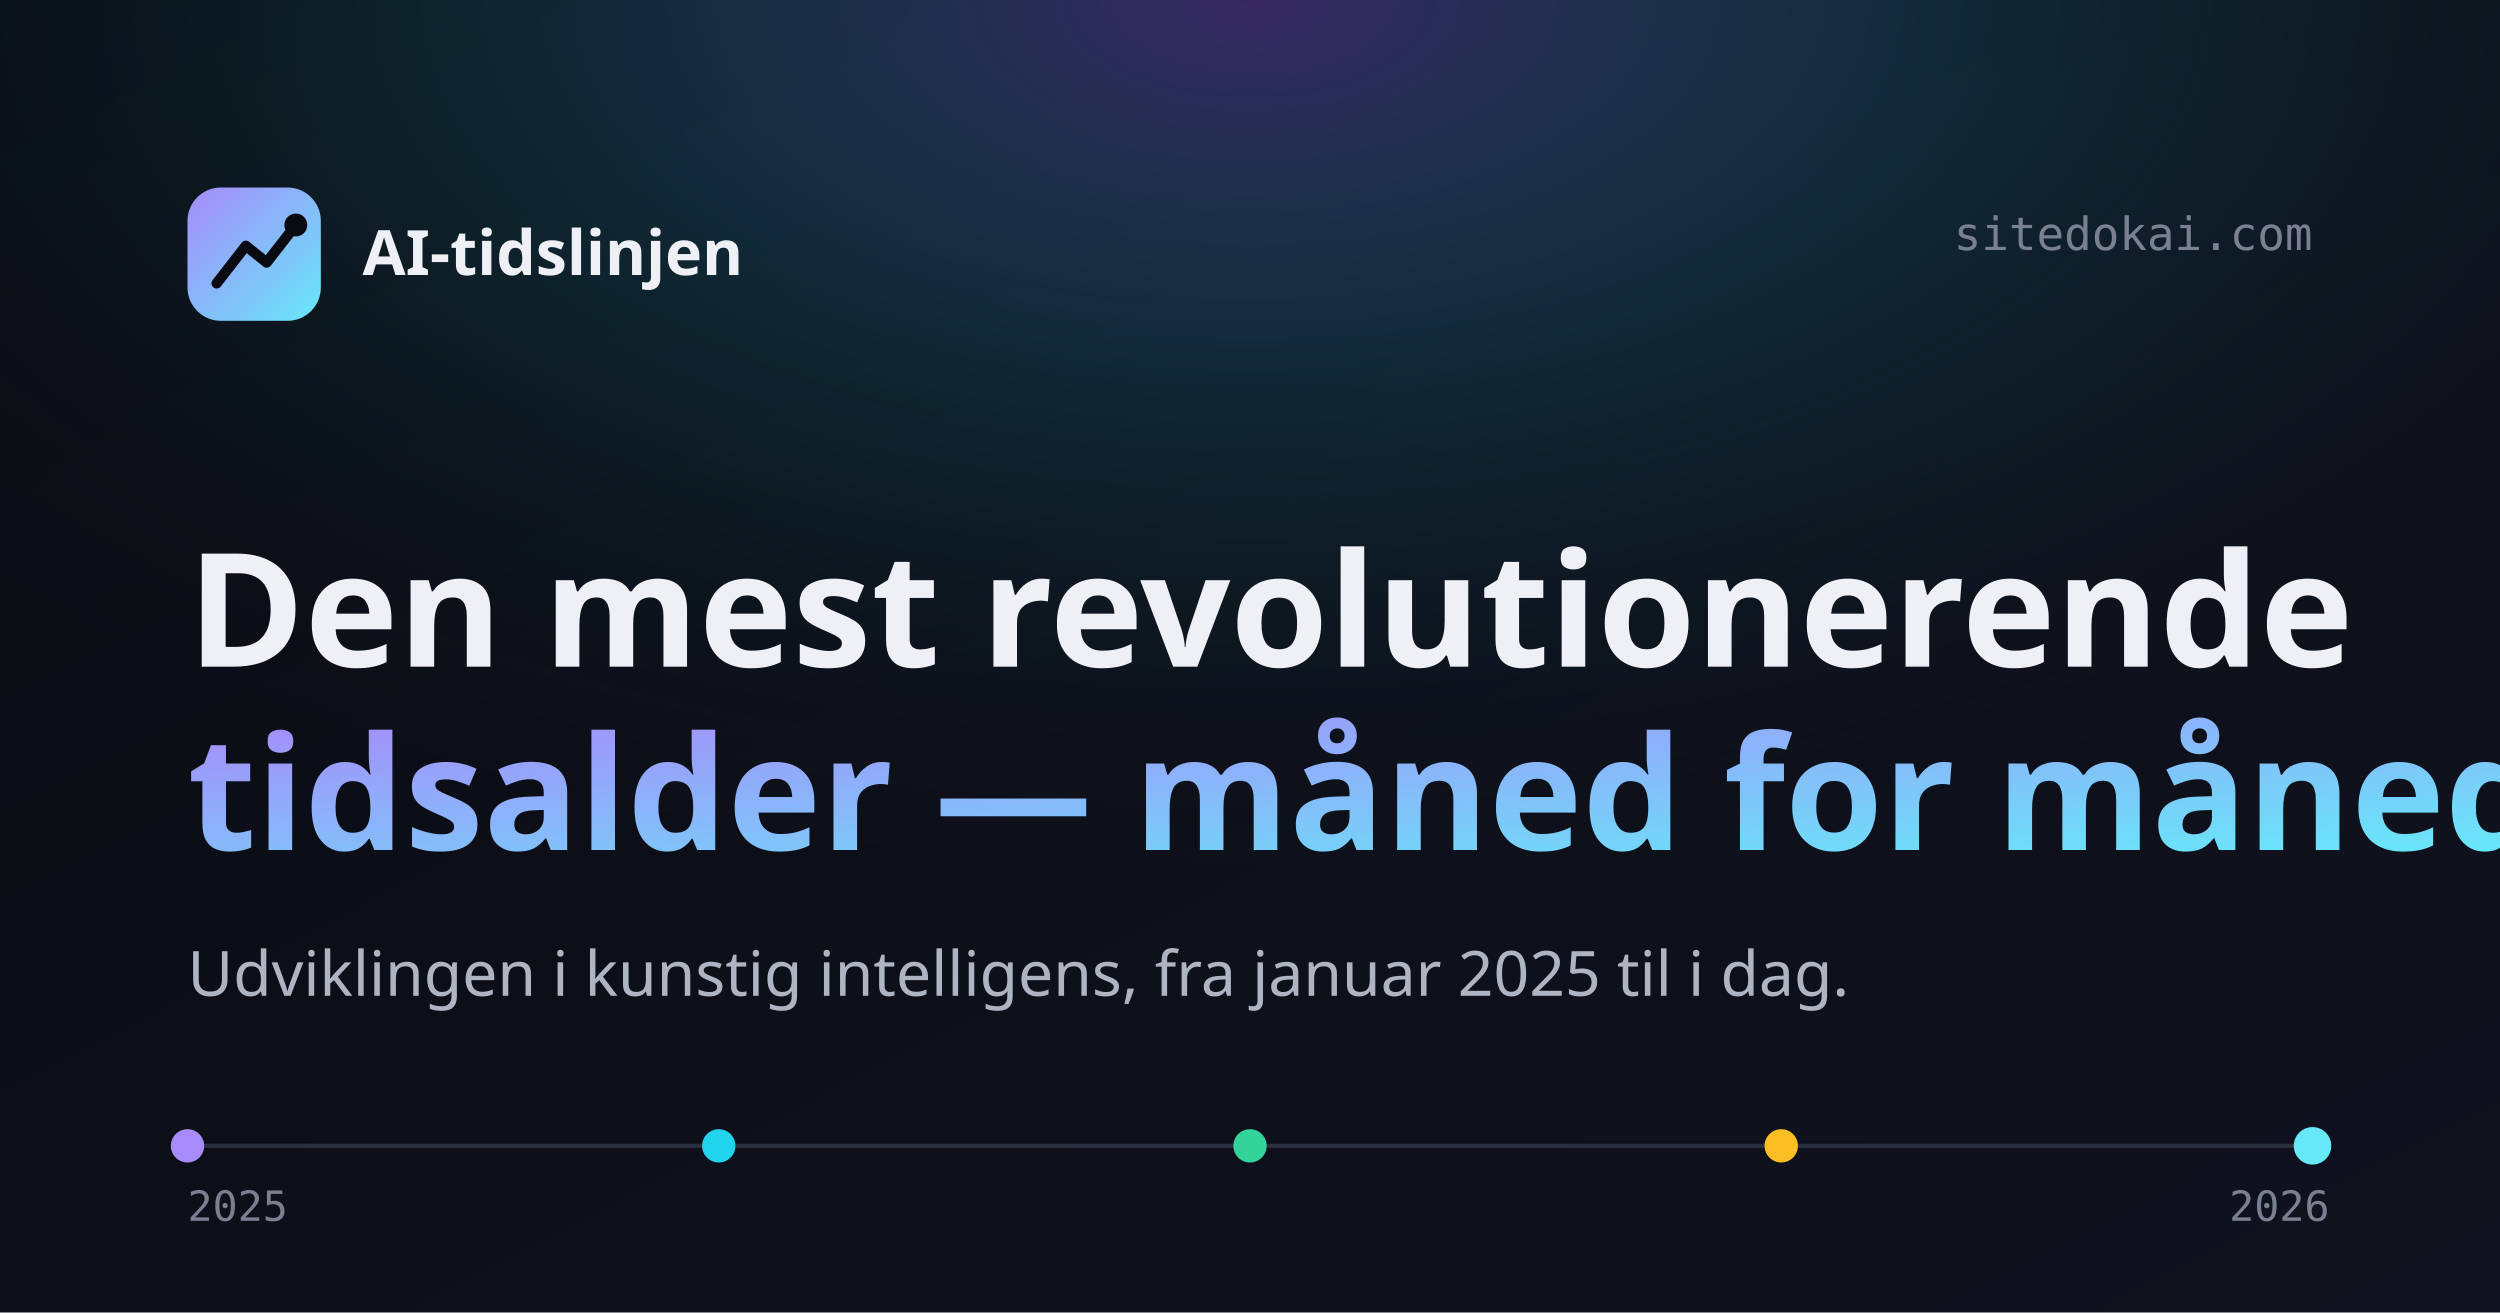
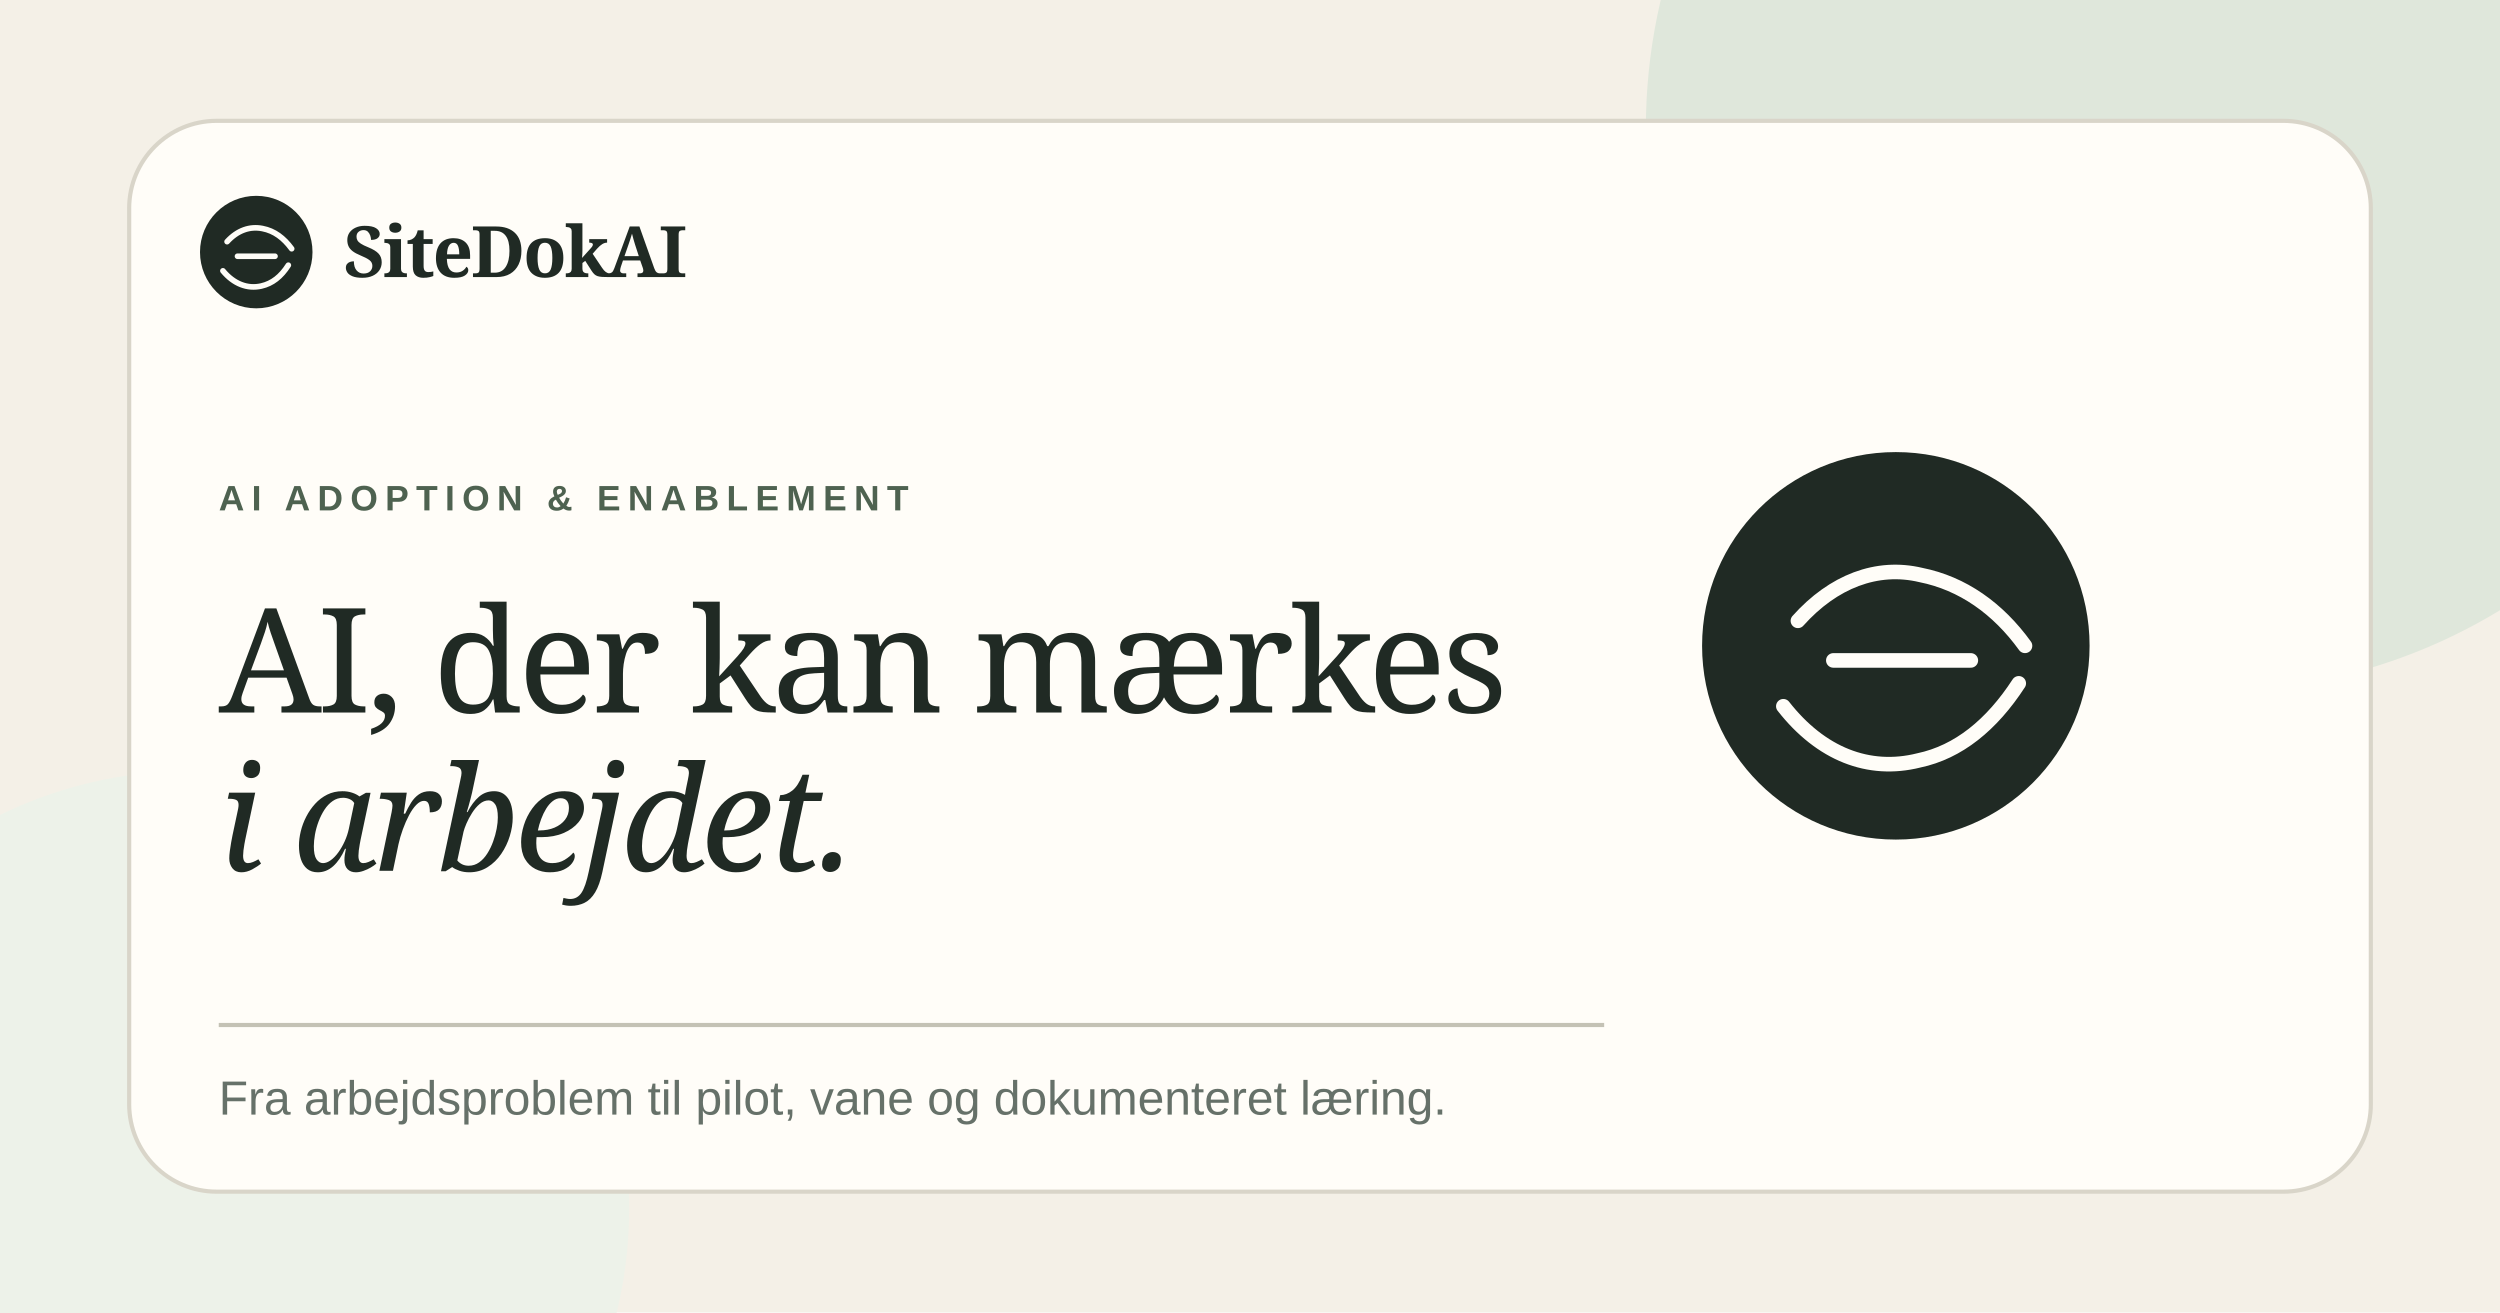
- <svg xmlns="http://www.w3.org/2000/svg" width="1200" height="630" viewBox="0 0 1200 630" fill="none" role="img" aria-label="AI-tidslinjen">
-   <defs>
-     <linearGradient id="bg" x1="0" y1="0" x2="1" y2="1">
-       <stop offset="0" stop-color="#0a0b12" />
-       <stop offset="1" stop-color="#10131f" />
-     </linearGradient>
-     <radialGradient id="aurora" cx="50%" cy="0%" r="70%">
-       <stop offset="0" stop-color="#8b5cf6" stop-opacity="0.35" />
-       <stop offset="45%" stop-color="#22d3ee" stop-opacity="0.12" />
-       <stop offset="100%" stop-color="#0a0b12" stop-opacity="0" />
-     </radialGradient>
-     <linearGradient id="grad" x1="0" y1="0" x2="1" y2="1">
-       <stop offset="0" stop-color="#a78bfa" />
-       <stop offset="1" stop-color="#67e8f9" />
-     </linearGradient>
-   </defs>
-   <rect width="1200" height="630" fill="url(#bg)" />
-   <rect width="1200" height="630" fill="url(#aurora)" />
-   <g transform="translate(90, 90)">
-     <rect width="64" height="64" rx="16" fill="url(#grad)" />
-     <path d="M14 46 L28 28 L38 36 L52 18" fill="none" stroke="#0a0b12" stroke-width="5" stroke-linecap="round" stroke-linejoin="round" />
-     <circle cx="52" cy="18" r="5.5" fill="#0a0b12" />
-     <text x="84" y="42" font-family="Outfit, sans-serif" font-size="30" font-weight="800" fill="#eef0f6">AI-tidslinjen</text>
+ <svg xmlns="http://www.w3.org/2000/svg" width="1200" height="630" viewBox="0 0 1200 630">
+   <rect width="1200" height="630" fill="#f4f0e7" />
+   <circle cx="1060" cy="62" r="270" fill="#dfe7db" />
+   <circle cx="92" cy="580" r="210" fill="#edf2e9" />
+   <rect x="62" y="58" width="1076" height="514" rx="42" fill="#fffdf8" stroke="#d9d5c9" stroke-width="2" />
+   <circle cx="123" cy="121" r="27" fill="#202a24" />
+   <path d="M109 116c5-5.5 11-7.5 17-6.3 5.7 1.1 10.2 4.5 14 9.7M107 130c5.2 6.3 11.8 8.8 18.4 7.3 5.3-1.2 9.5-4.5 13-10M114 123h18" fill="none" stroke="#fffdf8" stroke-width="2.7" stroke-linecap="round" />
+   <text x="165" y="133" fill="#202a24" font-family="Georgia, serif" font-size="34" font-weight="600" letter-spacing="-1">SiteDokAI</text>
+   <text x="105" y="245" fill="#4e6250" font-family="Arial, sans-serif" font-size="17" font-weight="700" letter-spacing="3.5">AI ADOPTION &amp; ENABLEMENT</text>
+   <text x="105" y="342" fill="#202a24" font-family="Georgia, serif" font-size="70" font-weight="500" letter-spacing="-2">AI, der kan mærkes</text>
+   <text x="105" y="418" fill="#202a24" font-family="Georgia, serif" font-size="70" font-style="italic" font-weight="500" letter-spacing="-2">i arbejdet.</text>
+   <line x1="105" y1="492" x2="770" y2="492" stroke="#c4c2b5" stroke-width="2" />
+   <text x="105" y="535" fill="#667169" font-family="Arial, sans-serif" font-size="23">Fra arbejdsproblem til pilot, vane og dokumenteret læring.</text>
+   <g transform="translate(910 310)">
+     <circle cx="0" cy="0" r="93" fill="#202a24" />
+     <path d="M-47-12c17-19 38-27 59-22 20 4 37 16 50 34M-54 29c18 23 41 32 65 26 19-4 35-17 48-37M-30 7h66" fill="none" stroke="#fffdf8" stroke-width="7" stroke-linecap="round" />
  </g>
-   <text x="90" y="320" font-family="Outfit, sans-serif" font-size="76" font-weight="800" fill="#eef0f6">Den mest revolutionerende</text>
-   <text x="90" y="408" font-family="Outfit, sans-serif" font-size="76" font-weight="800" fill="url(#grad)">tidsalder — måned for måned</text>
-   <text x="90" y="478" font-family="Outfit, sans-serif" font-size="30" font-weight="500" fill="#aeb4c2">Udviklingen i kunstig intelligens, fra januar 2025 til i dag.</text>
-   <g transform="translate(90, 540)">
-     <line x1="0" y1="10" x2="1020" y2="10" stroke="#2a2f3e" stroke-width="2" />
-     <circle cx="0" cy="10" r="8" fill="#a78bfa" />
-     <circle cx="255" cy="10" r="8" fill="#22d3ee" />
-     <circle cx="510" cy="10" r="8" fill="#34d399" />
-     <circle cx="765" cy="10" r="8" fill="#fbbf24" />
-     <circle cx="1020" cy="10" r="9" fill="#67e8f9" />
-     <text x="0" y="46" font-family="JetBrains Mono, monospace" font-size="20" fill="#7a8092">2025</text>
-     <text x="980" y="46" font-family="JetBrains Mono, monospace" font-size="20" fill="#7a8092">2026</text>
-   </g>
-   <text x="1110" y="120" text-anchor="end" font-family="JetBrains Mono, monospace" font-size="22" fill="#7a8092">sitedokai.com</text>
</svg>
